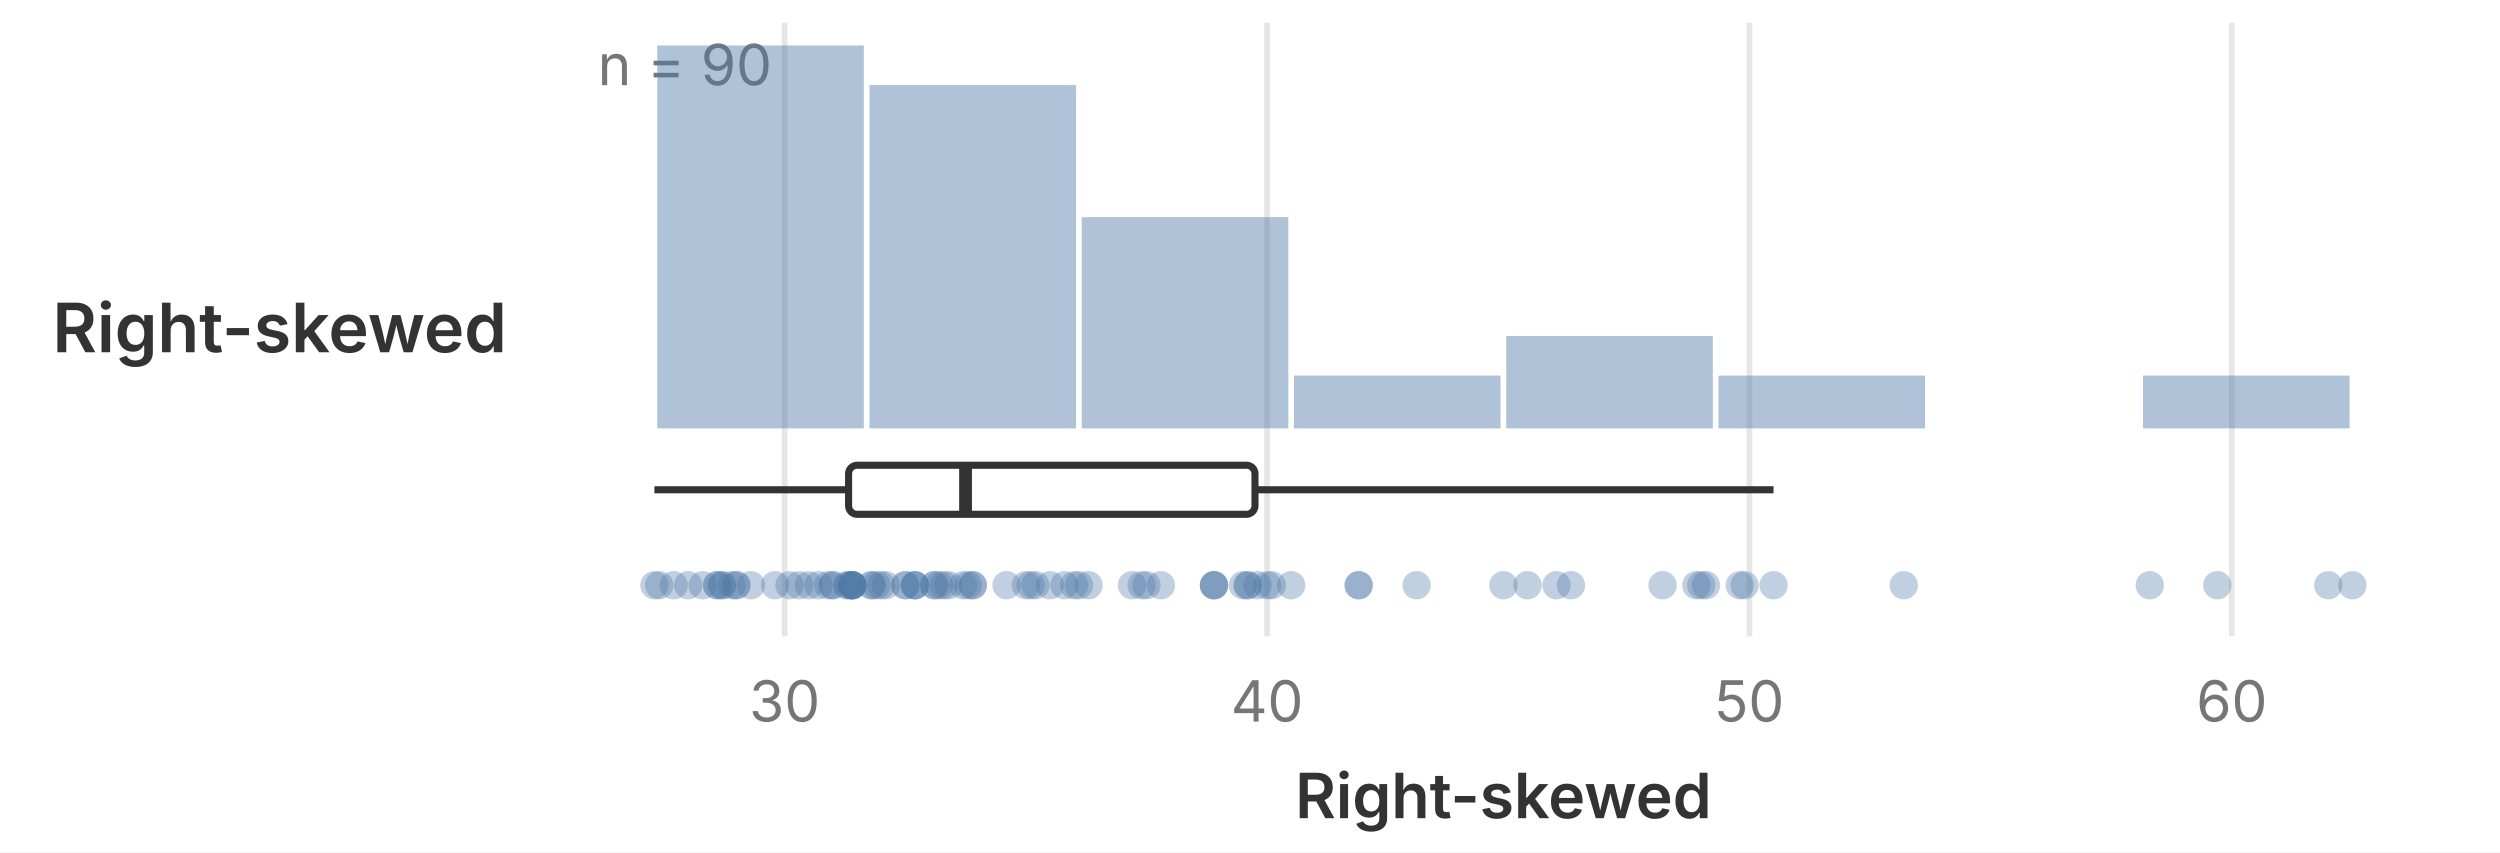
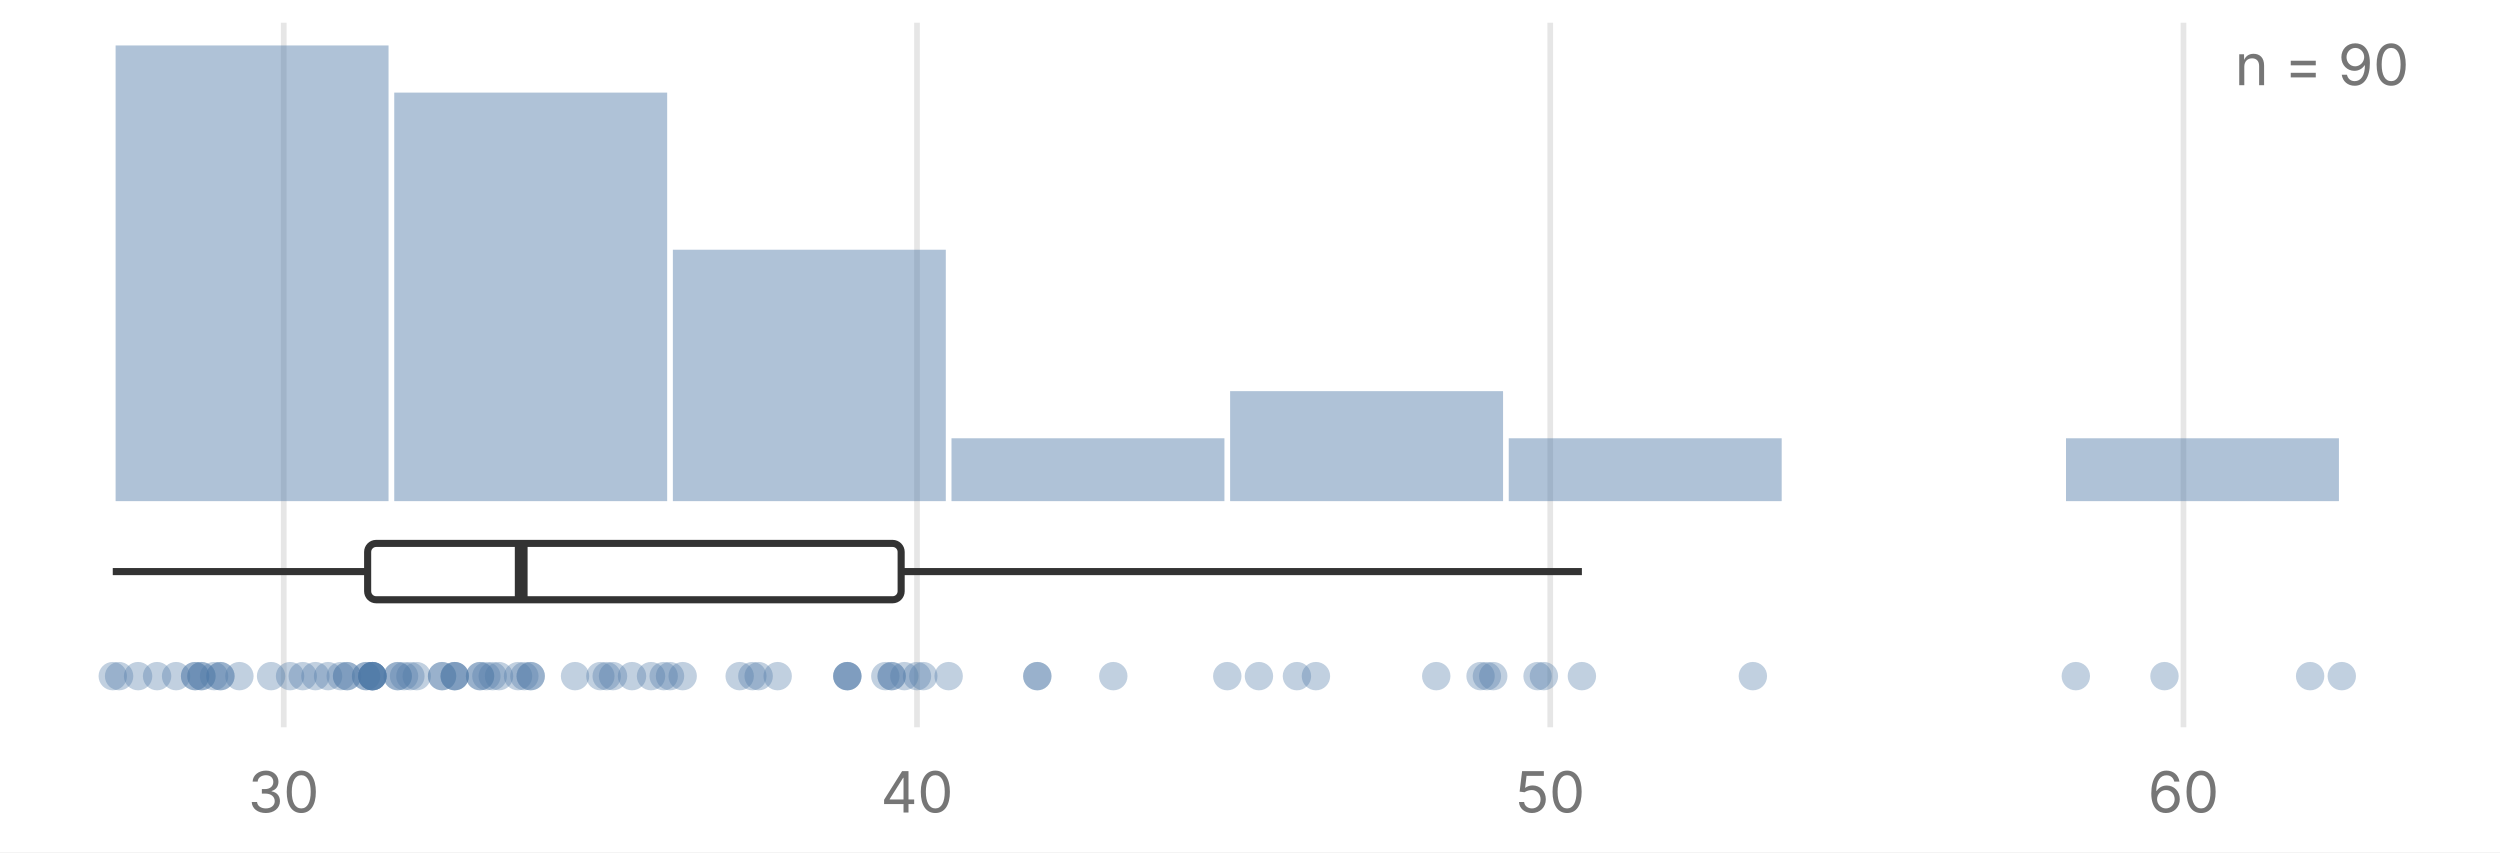
<svg xmlns="http://www.w3.org/2000/svg" width="440" height="150" style="font-family: system-ui, -apple-system, &quot;Segoe UI&quot;, sans-serif; display: block;" viewBox="0 0 440 150">
  <rect width="100%" height="100%" fill="#ffffff" />
-   <text x="89.2" y="62" text-anchor="end" font-size="12" font-weight="600" fill="#333333">Right-skewed</text>
  <clipPath id="rc-clip-15">
-     <rect x="102.2" y="4" width="324.8" height="108" />
+     <rect x="5" y="4" width="422" height="124" />
  </clipPath>
  <g>
-     <line x1="138.1" x2="138.1" y1="4" y2="112" stroke="#e6e6e6" stroke-width="1" />
-     <line x1="222.999" x2="222.999" y1="4" y2="112" stroke="#e6e6e6" stroke-width="1" />
-     <line x1="307.899" x2="307.899" y1="4" y2="112" stroke="#e6e6e6" stroke-width="1" />
-     <line x1="392.798" x2="392.798" y1="4" y2="112" stroke="#e6e6e6" stroke-width="1" />
-     <text x="138.1" y="127" text-anchor="middle" font-size="10" fill="#767676" style="font-variant-numeric: tabular-nums;">30</text>
-     <text x="222.999" y="127" text-anchor="middle" font-size="10" fill="#767676" style="font-variant-numeric: tabular-nums;">40</text>
-     <text x="307.899" y="127" text-anchor="middle" font-size="10" fill="#767676" style="font-variant-numeric: tabular-nums;">50</text>
-     <text x="392.798" y="127" text-anchor="middle" font-size="10" fill="#767676" style="font-variant-numeric: tabular-nums;">60</text>
+     <line x1="49.938" x2="49.938" y1="4" y2="128" stroke="#e6e6e6" stroke-width="1" />
+     <line x1="161.389" x2="161.389" y1="4" y2="128" stroke="#e6e6e6" stroke-width="1" />
+     <line x1="272.84" x2="272.84" y1="4" y2="128" stroke="#e6e6e6" stroke-width="1" />
+     <line x1="384.291" x2="384.291" y1="4" y2="128" stroke="#e6e6e6" stroke-width="1" />
+     <text x="49.938" y="143" text-anchor="middle" font-size="10" fill="#767676" style="font-variant-numeric: tabular-nums;">30</text>
+     <text x="161.389" y="143" text-anchor="middle" font-size="10" fill="#767676" style="font-variant-numeric: tabular-nums;">40</text>
+     <text x="272.84" y="143" text-anchor="middle" font-size="10" fill="#767676" style="font-variant-numeric: tabular-nums;">50</text>
+     <text x="384.291" y="143" text-anchor="middle" font-size="10" fill="#767676" style="font-variant-numeric: tabular-nums;">60</text>
  </g>
-   <g clip-path="url(#rc-clip-15)" data-rain-bottom="109">
-     <text x="105.2" y="15" font-size="10" fill="#767676" stroke="#ffffff" stroke-width="3" paint-order="stroke">n = 90</text>
-     <rect x="115.677" width="36.356" y="8" height="67.4" fill="#4e79a7" fill-opacity="0.45" />
-     <rect x="153.033" width="36.356" y="14.972" height="60.428" fill="#4e79a7" fill-opacity="0.45" />
-     <rect x="190.388" width="36.356" y="38.214" height="37.186" fill="#4e79a7" fill-opacity="0.45" />
-     <rect x="227.744" width="36.356" y="66.103" height="9.297" fill="#4e79a7" fill-opacity="0.45" />
-     <rect x="265.1" width="36.356" y="59.131" height="16.269" fill="#4e79a7" fill-opacity="0.45" />
-     <rect x="302.456" width="36.356" y="66.103" height="9.297" fill="#4e79a7" fill-opacity="0.45" />
-     <rect x="377.167" width="36.356" y="66.103" height="9.297" fill="#4e79a7" fill-opacity="0.45" />
-     <line x1="115.177" x2="312.144" y1="86.2" y2="86.2" stroke="#333333" stroke-width="1.25" />
-     <rect x="149.349" y="81.88" width="71.528" height="8.64" rx="1.5" fill="#ffffff" stroke="#333333" stroke-width="1.25" style="cursor: help;" />
-     <line x1="169.937" x2="169.937" y1="81.88" y2="90.52" stroke="#333333" stroke-width="2.25" style="pointer-events: none;" />
-     <circle class="rc-dot rc-strip" cx="115.177" cy="103" r="2.5" fill="#4e79a7" fill-opacity="0.35" />
-     <circle class="rc-dot rc-strip" cx="116.026" cy="103" r="2.5" fill="#4e79a7" fill-opacity="0.35" />
-     <circle class="rc-dot rc-strip" cx="118.573" cy="103" r="2.5" fill="#4e79a7" fill-opacity="0.35" />
-     <circle class="rc-dot rc-strip" cx="121.12" cy="103" r="2.5" fill="#4e79a7" fill-opacity="0.35" />
-     <circle class="rc-dot rc-strip" cx="123.667" cy="103" r="2.5" fill="#4e79a7" fill-opacity="0.35" />
-     <circle class="rc-dot rc-strip" cx="126.214" cy="103" r="2.5" fill="#4e79a7" fill-opacity="0.35" />
-     <circle class="rc-dot rc-strip" cx="126.214" cy="103" r="2.5" fill="#4e79a7" fill-opacity="0.35" />
-     <circle class="rc-dot rc-strip" cx="127.063" cy="103" r="2.5" fill="#4e79a7" fill-opacity="0.35" />
-     <circle class="rc-dot rc-strip" cx="127.063" cy="103" r="2.5" fill="#4e79a7" fill-opacity="0.35" />
-     <circle class="rc-dot rc-strip" cx="128.761" cy="103" r="2.5" fill="#4e79a7" fill-opacity="0.35" />
-     <circle class="rc-dot rc-strip" cx="129.61" cy="103" r="2.5" fill="#4e79a7" fill-opacity="0.35" />
-     <circle class="rc-dot rc-strip" cx="129.61" cy="103" r="2.5" fill="#4e79a7" fill-opacity="0.35" />
-     <circle class="rc-dot rc-strip" cx="132.157" cy="103" r="2.5" fill="#4e79a7" fill-opacity="0.35" />
-     <circle class="rc-dot rc-strip" cx="136.402" cy="103" r="2.5" fill="#4e79a7" fill-opacity="0.35" />
-     <circle class="rc-dot rc-strip" cx="138.949" cy="103" r="2.5" fill="#4e79a7" fill-opacity="0.35" />
-     <circle class="rc-dot rc-strip" cx="140.647" cy="103" r="2.5" fill="#4e79a7" fill-opacity="0.35" />
-     <circle class="rc-dot rc-strip" cx="142.345" cy="103" r="2.5" fill="#4e79a7" fill-opacity="0.35" />
-     <circle class="rc-dot rc-strip" cx="144.043" cy="103" r="2.5" fill="#4e79a7" fill-opacity="0.35" />
-     <circle class="rc-dot rc-strip" cx="145.741" cy="103" r="2.5" fill="#4e79a7" fill-opacity="0.35" />
-     <circle class="rc-dot rc-strip" cx="146.59" cy="103" r="2.5" fill="#4e79a7" fill-opacity="0.35" />
-     <circle class="rc-dot rc-strip" cx="146.59" cy="103" r="2.5" fill="#4e79a7" fill-opacity="0.35" />
-     <circle class="rc-dot rc-strip" cx="149.137" cy="103" r="2.5" fill="#4e79a7" fill-opacity="0.35" />
-     <circle class="rc-dot rc-strip" cx="149.137" cy="103" r="2.5" fill="#4e79a7" fill-opacity="0.35" />
-     <circle class="rc-dot rc-strip" cx="149.986" cy="103" r="2.5" fill="#4e79a7" fill-opacity="0.35" />
-     <circle class="rc-dot rc-strip" cx="149.986" cy="103" r="2.5" fill="#4e79a7" fill-opacity="0.35" />
-     <circle class="rc-dot rc-strip" cx="149.986" cy="103" r="2.5" fill="#4e79a7" fill-opacity="0.35" />
-     <circle class="rc-dot rc-strip" cx="149.986" cy="103" r="2.5" fill="#4e79a7" fill-opacity="0.35" />
-     <circle class="rc-dot rc-strip" cx="149.986" cy="103" r="2.5" fill="#4e79a7" fill-opacity="0.35" />
-     <circle class="rc-dot rc-strip" cx="149.986" cy="103" r="2.5" fill="#4e79a7" fill-opacity="0.35" />
-     <circle class="rc-dot rc-strip" cx="153.382" cy="103" r="2.5" fill="#4e79a7" fill-opacity="0.35" />
-     <circle class="rc-dot rc-strip" cx="153.382" cy="103" r="2.5" fill="#4e79a7" fill-opacity="0.35" />
-     <circle class="rc-dot rc-strip" cx="154.231" cy="103" r="2.5" fill="#4e79a7" fill-opacity="0.35" />
-     <circle class="rc-dot rc-strip" cx="155.08" cy="103" r="2.5" fill="#4e79a7" fill-opacity="0.35" />
-     <circle class="rc-dot rc-strip" cx="155.929" cy="103" r="2.5" fill="#4e79a7" fill-opacity="0.35" />
-     <circle class="rc-dot rc-strip" cx="159.325" cy="103" r="2.5" fill="#4e79a7" fill-opacity="0.35" />
-     <circle class="rc-dot rc-strip" cx="159.325" cy="103" r="2.5" fill="#4e79a7" fill-opacity="0.35" />
-     <circle class="rc-dot rc-strip" cx="161.023" cy="103" r="2.5" fill="#4e79a7" fill-opacity="0.35" />
-     <circle class="rc-dot rc-strip" cx="161.023" cy="103" r="2.5" fill="#4e79a7" fill-opacity="0.35" />
-     <circle class="rc-dot rc-strip" cx="161.023" cy="103" r="2.5" fill="#4e79a7" fill-opacity="0.35" />
-     <circle class="rc-dot rc-strip" cx="164.419" cy="103" r="2.5" fill="#4e79a7" fill-opacity="0.35" />
-     <circle class="rc-dot rc-strip" cx="164.419" cy="103" r="2.5" fill="#4e79a7" fill-opacity="0.35" />
-     <circle class="rc-dot rc-strip" cx="165.268" cy="103" r="2.5" fill="#4e79a7" fill-opacity="0.35" />
-     <circle class="rc-dot rc-strip" cx="166.117" cy="103" r="2.5" fill="#4e79a7" fill-opacity="0.35" />
-     <circle class="rc-dot rc-strip" cx="166.966" cy="103" r="2.5" fill="#4e79a7" fill-opacity="0.35" />
-     <circle class="rc-dot rc-strip" cx="169.513" cy="103" r="2.5" fill="#4e79a7" fill-opacity="0.35" />
-     <circle class="rc-dot rc-strip" cx="170.362" cy="103" r="2.5" fill="#4e79a7" fill-opacity="0.35" />
-     <circle class="rc-dot rc-strip" cx="171.211" cy="103" r="2.5" fill="#4e79a7" fill-opacity="0.35" />
-     <circle class="rc-dot rc-strip" cx="171.211" cy="103" r="2.5" fill="#4e79a7" fill-opacity="0.35" />
-     <circle class="rc-dot rc-strip" cx="177.154" cy="103" r="2.5" fill="#4e79a7" fill-opacity="0.35" />
-     <circle class="rc-dot rc-strip" cx="180.55" cy="103" r="2.5" fill="#4e79a7" fill-opacity="0.35" />
-     <circle class="rc-dot rc-strip" cx="181.399" cy="103" r="2.5" fill="#4e79a7" fill-opacity="0.35" />
-     <circle class="rc-dot rc-strip" cx="182.248" cy="103" r="2.5" fill="#4e79a7" fill-opacity="0.35" />
-     <circle class="rc-dot rc-strip" cx="184.794" cy="103" r="2.5" fill="#4e79a7" fill-opacity="0.35" />
-     <circle class="rc-dot rc-strip" cx="187.341" cy="103" r="2.5" fill="#4e79a7" fill-opacity="0.35" />
-     <circle class="rc-dot rc-strip" cx="189.039" cy="103" r="2.5" fill="#4e79a7" fill-opacity="0.35" />
-     <circle class="rc-dot rc-strip" cx="189.888" cy="103" r="2.5" fill="#4e79a7" fill-opacity="0.35" />
-     <circle class="rc-dot rc-strip" cx="191.586" cy="103" r="2.5" fill="#4e79a7" fill-opacity="0.35" />
-     <circle class="rc-dot rc-strip" cx="199.227" cy="103" r="2.5" fill="#4e79a7" fill-opacity="0.35" />
-     <circle class="rc-dot rc-strip" cx="200.925" cy="103" r="2.5" fill="#4e79a7" fill-opacity="0.35" />
-     <circle class="rc-dot rc-strip" cx="201.774" cy="103" r="2.5" fill="#4e79a7" fill-opacity="0.35" />
-     <circle class="rc-dot rc-strip" cx="204.321" cy="103" r="2.5" fill="#4e79a7" fill-opacity="0.35" />
-     <circle class="rc-dot rc-strip" cx="213.66" cy="103" r="2.5" fill="#4e79a7" fill-opacity="0.35" />
-     <circle class="rc-dot rc-strip" cx="213.66" cy="103" r="2.5" fill="#4e79a7" fill-opacity="0.35" />
-     <circle class="rc-dot rc-strip" cx="213.66" cy="103" r="2.5" fill="#4e79a7" fill-opacity="0.35" />
-     <circle class="rc-dot rc-strip" cx="218.754" cy="103" r="2.5" fill="#4e79a7" fill-opacity="0.35" />
-     <circle class="rc-dot rc-strip" cx="219.603" cy="103" r="2.5" fill="#4e79a7" fill-opacity="0.35" />
-     <circle class="rc-dot rc-strip" cx="219.603" cy="103" r="2.5" fill="#4e79a7" fill-opacity="0.35" />
-     <circle class="rc-dot rc-strip" cx="221.301" cy="103" r="2.5" fill="#4e79a7" fill-opacity="0.35" />
-     <circle class="rc-dot rc-strip" cx="222.999" cy="103" r="2.5" fill="#4e79a7" fill-opacity="0.35" />
-     <circle class="rc-dot rc-strip" cx="223.848" cy="103" r="2.5" fill="#4e79a7" fill-opacity="0.35" />
-     <circle class="rc-dot rc-strip" cx="227.244" cy="103" r="2.5" fill="#4e79a7" fill-opacity="0.35" />
-     <circle class="rc-dot rc-strip" cx="239.13" cy="103" r="2.5" fill="#4e79a7" fill-opacity="0.35" />
-     <circle class="rc-dot rc-strip" cx="239.13" cy="103" r="2.5" fill="#4e79a7" fill-opacity="0.35" />
-     <circle class="rc-dot rc-strip" cx="249.318" cy="103" r="2.5" fill="#4e79a7" fill-opacity="0.35" />
-     <circle class="rc-dot rc-strip" cx="264.6" cy="103" r="2.5" fill="#4e79a7" fill-opacity="0.35" />
-     <circle class="rc-dot rc-strip" cx="268.845" cy="103" r="2.5" fill="#4e79a7" fill-opacity="0.35" />
-     <circle class="rc-dot rc-strip" cx="273.939" cy="103" r="2.5" fill="#4e79a7" fill-opacity="0.35" />
-     <circle class="rc-dot rc-strip" cx="276.486" cy="103" r="2.5" fill="#4e79a7" fill-opacity="0.35" />
-     <circle class="rc-dot rc-strip" cx="292.617" cy="103" r="2.5" fill="#4e79a7" fill-opacity="0.35" />
-     <circle class="rc-dot rc-strip" cx="298.56" cy="103" r="2.5" fill="#4e79a7" fill-opacity="0.35" />
-     <circle class="rc-dot rc-strip" cx="299.409" cy="103" r="2.5" fill="#4e79a7" fill-opacity="0.35" />
-     <circle class="rc-dot rc-strip" cx="300.258" cy="103" r="2.5" fill="#4e79a7" fill-opacity="0.35" />
-     <circle class="rc-dot rc-strip" cx="306.201" cy="103" r="2.5" fill="#4e79a7" fill-opacity="0.35" />
-     <circle class="rc-dot rc-strip" cx="307.05" cy="103" r="2.5" fill="#4e79a7" fill-opacity="0.35" />
-     <circle class="rc-dot rc-strip" cx="312.144" cy="103" r="2.5" fill="#4e79a7" fill-opacity="0.35" />
-     <circle class="rc-dot rc-strip" cx="335.067" cy="103" r="2.5" fill="#4e79a7" fill-opacity="0.35" />
-     <circle class="rc-dot rc-strip" cx="378.365" cy="103" r="2.5" fill="#4e79a7" fill-opacity="0.35" />
-     <circle class="rc-dot rc-strip" cx="390.251" cy="103" r="2.5" fill="#4e79a7" fill-opacity="0.35" />
-     <circle class="rc-dot rc-strip" cx="409.778" cy="103" r="2.5" fill="#4e79a7" fill-opacity="0.35" />
-     <circle class="rc-dot rc-strip" cx="414.023" cy="103" r="2.5" fill="#4e79a7" fill-opacity="0.35" />
+   <g clip-path="url(#rc-clip-15)" data-rain-bottom="125">
+     <text x="424" y="15" text-anchor="end" font-size="10" fill="#767676" stroke="#ffffff" stroke-width="3" paint-order="stroke">n = 90</text>
+     <rect x="20.346" width="48.038" y="8" height="80.2" fill="#4e79a7" fill-opacity="0.45" />
+     <rect x="69.385" width="48.038" y="16.297" height="71.903" fill="#4e79a7" fill-opacity="0.45" />
+     <rect x="118.423" width="48.038" y="43.952" height="44.248" fill="#4e79a7" fill-opacity="0.45" />
+     <rect x="167.462" width="48.038" y="77.138" height="11.062" fill="#4e79a7" fill-opacity="0.45" />
+     <rect x="216.5" width="48.038" y="68.841" height="19.359" fill="#4e79a7" fill-opacity="0.45" />
+     <rect x="265.538" width="48.038" y="77.138" height="11.062" fill="#4e79a7" fill-opacity="0.45" />
+     <rect x="363.615" width="48.038" y="77.138" height="11.062" fill="#4e79a7" fill-opacity="0.45" />
+     <line x1="19.846" x2="278.413" y1="100.6" y2="100.6" stroke="#333333" stroke-width="1.25" />
+     <rect x="64.705" y="95.64" width="93.898" height="9.92" rx="1.5" fill="#ffffff" fill-opacity="1" stroke="#333333" stroke-width="1.25" style="cursor: help;" />
+     <line x1="91.732" x2="91.732" y1="95.64" y2="105.56" stroke="#333333" stroke-width="2.25" style="pointer-events: none;" />
+     <circle class="rc-dot rc-strip" cx="19.846" cy="119" r="2.5" fill="#4e79a7" fill-opacity="0.35" />
+     <circle class="rc-dot rc-strip" cx="20.961" cy="119" r="2.5" fill="#4e79a7" fill-opacity="0.35" />
+     <circle class="rc-dot rc-strip" cx="24.304" cy="119" r="2.5" fill="#4e79a7" fill-opacity="0.35" />
+     <circle class="rc-dot rc-strip" cx="27.648" cy="119" r="2.5" fill="#4e79a7" fill-opacity="0.35" />
+     <circle class="rc-dot rc-strip" cx="30.991" cy="119" r="2.5" fill="#4e79a7" fill-opacity="0.35" />
+     <circle class="rc-dot rc-strip" cx="34.335" cy="119" r="2.5" fill="#4e79a7" fill-opacity="0.35" />
+     <circle class="rc-dot rc-strip" cx="34.335" cy="119" r="2.5" fill="#4e79a7" fill-opacity="0.35" />
+     <circle class="rc-dot rc-strip" cx="35.449" cy="119" r="2.5" fill="#4e79a7" fill-opacity="0.35" />
+     <circle class="rc-dot rc-strip" cx="35.449" cy="119" r="2.5" fill="#4e79a7" fill-opacity="0.35" />
+     <circle class="rc-dot rc-strip" cx="37.678" cy="119" r="2.5" fill="#4e79a7" fill-opacity="0.35" />
+     <circle class="rc-dot rc-strip" cx="38.793" cy="119" r="2.5" fill="#4e79a7" fill-opacity="0.35" />
+     <circle class="rc-dot rc-strip" cx="38.793" cy="119" r="2.5" fill="#4e79a7" fill-opacity="0.35" />
+     <circle class="rc-dot rc-strip" cx="42.136" cy="119" r="2.5" fill="#4e79a7" fill-opacity="0.35" />
+     <circle class="rc-dot rc-strip" cx="47.709" cy="119" r="2.5" fill="#4e79a7" fill-opacity="0.35" />
+     <circle class="rc-dot rc-strip" cx="51.052" cy="119" r="2.5" fill="#4e79a7" fill-opacity="0.35" />
+     <circle class="rc-dot rc-strip" cx="53.281" cy="119" r="2.5" fill="#4e79a7" fill-opacity="0.35" />
+     <circle class="rc-dot rc-strip" cx="55.51" cy="119" r="2.5" fill="#4e79a7" fill-opacity="0.35" />
+     <circle class="rc-dot rc-strip" cx="57.74" cy="119" r="2.5" fill="#4e79a7" fill-opacity="0.35" />
+     <circle class="rc-dot rc-strip" cx="59.969" cy="119" r="2.5" fill="#4e79a7" fill-opacity="0.35" />
+     <circle class="rc-dot rc-strip" cx="61.083" cy="119" r="2.5" fill="#4e79a7" fill-opacity="0.35" />
+     <circle class="rc-dot rc-strip" cx="61.083" cy="119" r="2.5" fill="#4e79a7" fill-opacity="0.35" />
+     <circle class="rc-dot rc-strip" cx="64.427" cy="119" r="2.5" fill="#4e79a7" fill-opacity="0.35" />
+     <circle class="rc-dot rc-strip" cx="64.427" cy="119" r="2.5" fill="#4e79a7" fill-opacity="0.35" />
+     <circle class="rc-dot rc-strip" cx="65.541" cy="119" r="2.5" fill="#4e79a7" fill-opacity="0.35" />
+     <circle class="rc-dot rc-strip" cx="65.541" cy="119" r="2.5" fill="#4e79a7" fill-opacity="0.35" />
+     <circle class="rc-dot rc-strip" cx="65.541" cy="119" r="2.5" fill="#4e79a7" fill-opacity="0.35" />
+     <circle class="rc-dot rc-strip" cx="65.541" cy="119" r="2.5" fill="#4e79a7" fill-opacity="0.35" />
+     <circle class="rc-dot rc-strip" cx="65.541" cy="119" r="2.5" fill="#4e79a7" fill-opacity="0.35" />
+     <circle class="rc-dot rc-strip" cx="65.541" cy="119" r="2.5" fill="#4e79a7" fill-opacity="0.35" />
+     <circle class="rc-dot rc-strip" cx="69.999" cy="119" r="2.5" fill="#4e79a7" fill-opacity="0.35" />
+     <circle class="rc-dot rc-strip" cx="69.999" cy="119" r="2.5" fill="#4e79a7" fill-opacity="0.35" />
+     <circle class="rc-dot rc-strip" cx="71.114" cy="119" r="2.5" fill="#4e79a7" fill-opacity="0.35" />
+     <circle class="rc-dot rc-strip" cx="72.228" cy="119" r="2.5" fill="#4e79a7" fill-opacity="0.35" />
+     <circle class="rc-dot rc-strip" cx="73.343" cy="119" r="2.5" fill="#4e79a7" fill-opacity="0.35" />
+     <circle class="rc-dot rc-strip" cx="77.801" cy="119" r="2.5" fill="#4e79a7" fill-opacity="0.35" />
+     <circle class="rc-dot rc-strip" cx="77.801" cy="119" r="2.5" fill="#4e79a7" fill-opacity="0.35" />
+     <circle class="rc-dot rc-strip" cx="80.03" cy="119" r="2.5" fill="#4e79a7" fill-opacity="0.35" />
+     <circle class="rc-dot rc-strip" cx="80.03" cy="119" r="2.5" fill="#4e79a7" fill-opacity="0.35" />
+     <circle class="rc-dot rc-strip" cx="80.03" cy="119" r="2.5" fill="#4e79a7" fill-opacity="0.35" />
+     <circle class="rc-dot rc-strip" cx="84.488" cy="119" r="2.5" fill="#4e79a7" fill-opacity="0.35" />
+     <circle class="rc-dot rc-strip" cx="84.488" cy="119" r="2.5" fill="#4e79a7" fill-opacity="0.35" />
+     <circle class="rc-dot rc-strip" cx="85.602" cy="119" r="2.5" fill="#4e79a7" fill-opacity="0.35" />
+     <circle class="rc-dot rc-strip" cx="86.717" cy="119" r="2.5" fill="#4e79a7" fill-opacity="0.35" />
+     <circle class="rc-dot rc-strip" cx="87.831" cy="119" r="2.5" fill="#4e79a7" fill-opacity="0.35" />
+     <circle class="rc-dot rc-strip" cx="91.175" cy="119" r="2.5" fill="#4e79a7" fill-opacity="0.35" />
+     <circle class="rc-dot rc-strip" cx="92.289" cy="119" r="2.5" fill="#4e79a7" fill-opacity="0.35" />
+     <circle class="rc-dot rc-strip" cx="93.404" cy="119" r="2.5" fill="#4e79a7" fill-opacity="0.35" />
+     <circle class="rc-dot rc-strip" cx="93.404" cy="119" r="2.5" fill="#4e79a7" fill-opacity="0.35" />
+     <circle class="rc-dot rc-strip" cx="101.205" cy="119" r="2.5" fill="#4e79a7" fill-opacity="0.35" />
+     <circle class="rc-dot rc-strip" cx="105.663" cy="119" r="2.5" fill="#4e79a7" fill-opacity="0.35" />
+     <circle class="rc-dot rc-strip" cx="106.778" cy="119" r="2.5" fill="#4e79a7" fill-opacity="0.35" />
+     <circle class="rc-dot rc-strip" cx="107.892" cy="119" r="2.5" fill="#4e79a7" fill-opacity="0.35" />
+     <circle class="rc-dot rc-strip" cx="111.236" cy="119" r="2.5" fill="#4e79a7" fill-opacity="0.35" />
+     <circle class="rc-dot rc-strip" cx="114.58" cy="119" r="2.5" fill="#4e79a7" fill-opacity="0.35" />
+     <circle class="rc-dot rc-strip" cx="116.809" cy="119" r="2.5" fill="#4e79a7" fill-opacity="0.35" />
+     <circle class="rc-dot rc-strip" cx="117.923" cy="119" r="2.5" fill="#4e79a7" fill-opacity="0.35" />
+     <circle class="rc-dot rc-strip" cx="120.152" cy="119" r="2.5" fill="#4e79a7" fill-opacity="0.35" />
+     <circle class="rc-dot rc-strip" cx="130.183" cy="119" r="2.5" fill="#4e79a7" fill-opacity="0.35" />
+     <circle class="rc-dot rc-strip" cx="132.412" cy="119" r="2.5" fill="#4e79a7" fill-opacity="0.35" />
+     <circle class="rc-dot rc-strip" cx="133.526" cy="119" r="2.5" fill="#4e79a7" fill-opacity="0.35" />
+     <circle class="rc-dot rc-strip" cx="136.87" cy="119" r="2.5" fill="#4e79a7" fill-opacity="0.35" />
+     <circle class="rc-dot rc-strip" cx="149.129" cy="119" r="2.5" fill="#4e79a7" fill-opacity="0.35" />
+     <circle class="rc-dot rc-strip" cx="149.129" cy="119" r="2.5" fill="#4e79a7" fill-opacity="0.35" />
+     <circle class="rc-dot rc-strip" cx="149.129" cy="119" r="2.5" fill="#4e79a7" fill-opacity="0.35" />
+     <circle class="rc-dot rc-strip" cx="155.816" cy="119" r="2.5" fill="#4e79a7" fill-opacity="0.35" />
+     <circle class="rc-dot rc-strip" cx="156.931" cy="119" r="2.5" fill="#4e79a7" fill-opacity="0.35" />
+     <circle class="rc-dot rc-strip" cx="156.931" cy="119" r="2.5" fill="#4e79a7" fill-opacity="0.35" />
+     <circle class="rc-dot rc-strip" cx="159.16" cy="119" r="2.5" fill="#4e79a7" fill-opacity="0.35" />
+     <circle class="rc-dot rc-strip" cx="161.389" cy="119" r="2.5" fill="#4e79a7" fill-opacity="0.35" />
+     <circle class="rc-dot rc-strip" cx="162.503" cy="119" r="2.5" fill="#4e79a7" fill-opacity="0.35" />
+     <circle class="rc-dot rc-strip" cx="166.962" cy="119" r="2.5" fill="#4e79a7" fill-opacity="0.35" />
+     <circle class="rc-dot rc-strip" cx="182.565" cy="119" r="2.5" fill="#4e79a7" fill-opacity="0.35" />
+     <circle class="rc-dot rc-strip" cx="182.565" cy="119" r="2.5" fill="#4e79a7" fill-opacity="0.35" />
+     <circle class="rc-dot rc-strip" cx="195.939" cy="119" r="2.5" fill="#4e79a7" fill-opacity="0.35" />
+     <circle class="rc-dot rc-strip" cx="216" cy="119" r="2.5" fill="#4e79a7" fill-opacity="0.35" />
+     <circle class="rc-dot rc-strip" cx="221.573" cy="119" r="2.5" fill="#4e79a7" fill-opacity="0.35" />
+     <circle class="rc-dot rc-strip" cx="228.26" cy="119" r="2.5" fill="#4e79a7" fill-opacity="0.35" />
+     <circle class="rc-dot rc-strip" cx="231.603" cy="119" r="2.5" fill="#4e79a7" fill-opacity="0.35" />
+     <circle class="rc-dot rc-strip" cx="252.779" cy="119" r="2.5" fill="#4e79a7" fill-opacity="0.35" />
+     <circle class="rc-dot rc-strip" cx="260.58" cy="119" r="2.5" fill="#4e79a7" fill-opacity="0.35" />
+     <circle class="rc-dot rc-strip" cx="261.695" cy="119" r="2.5" fill="#4e79a7" fill-opacity="0.35" />
+     <circle class="rc-dot rc-strip" cx="262.809" cy="119" r="2.5" fill="#4e79a7" fill-opacity="0.35" />
+     <circle class="rc-dot rc-strip" cx="270.611" cy="119" r="2.5" fill="#4e79a7" fill-opacity="0.35" />
+     <circle class="rc-dot rc-strip" cx="271.726" cy="119" r="2.5" fill="#4e79a7" fill-opacity="0.35" />
+     <circle class="rc-dot rc-strip" cx="278.413" cy="119" r="2.5" fill="#4e79a7" fill-opacity="0.35" />
+     <circle class="rc-dot rc-strip" cx="308.504" cy="119" r="2.5" fill="#4e79a7" fill-opacity="0.35" />
+     <circle class="rc-dot rc-strip" cx="365.344" cy="119" r="2.5" fill="#4e79a7" fill-opacity="0.35" />
+     <circle class="rc-dot rc-strip" cx="380.948" cy="119" r="2.5" fill="#4e79a7" fill-opacity="0.35" />
+     <circle class="rc-dot rc-strip" cx="406.581" cy="119" r="2.5" fill="#4e79a7" fill-opacity="0.35" />
+     <circle class="rc-dot rc-strip" cx="412.154" cy="119" r="2.5" fill="#4e79a7" fill-opacity="0.35" />
  </g>
-   <text class="rc-axis-title" x="264.6" y="144" text-anchor="middle" font-size="11" font-weight="600" fill="#333333">Right-skewed</text>
</svg>
